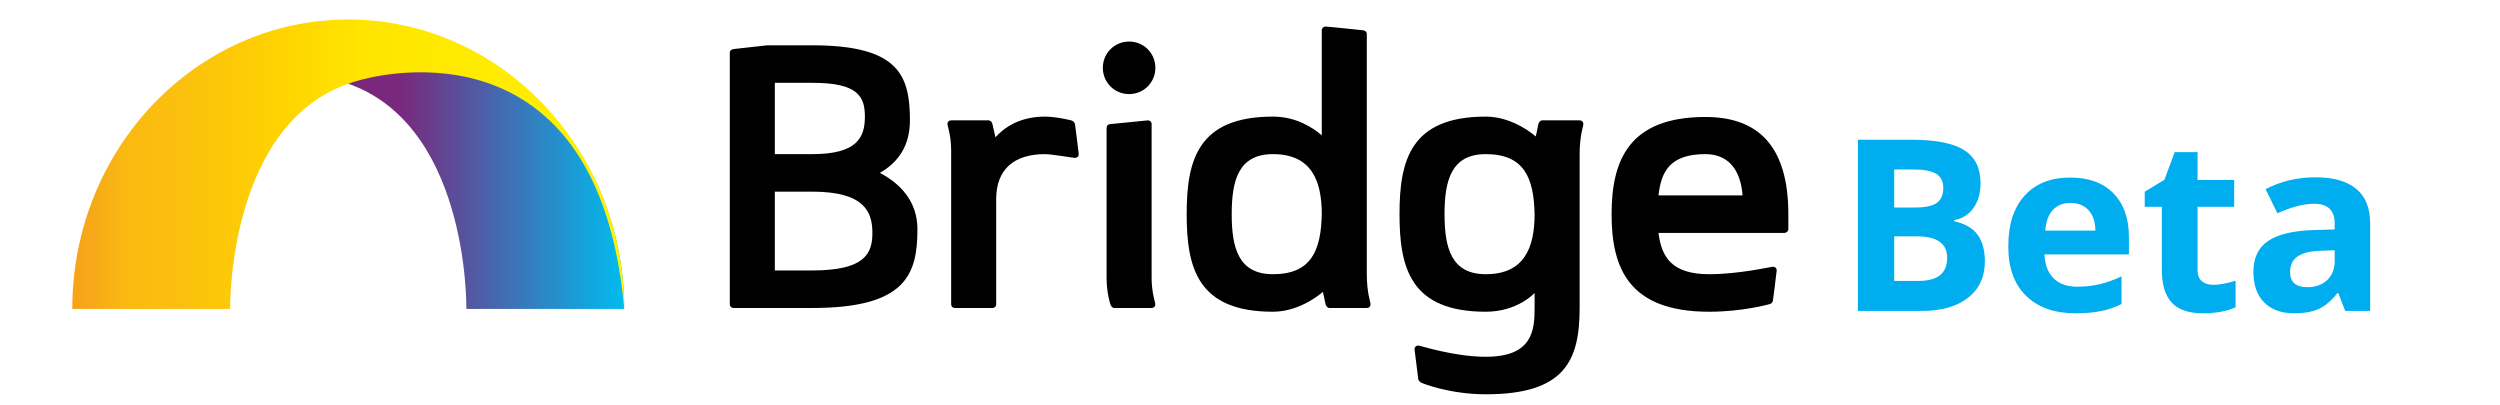
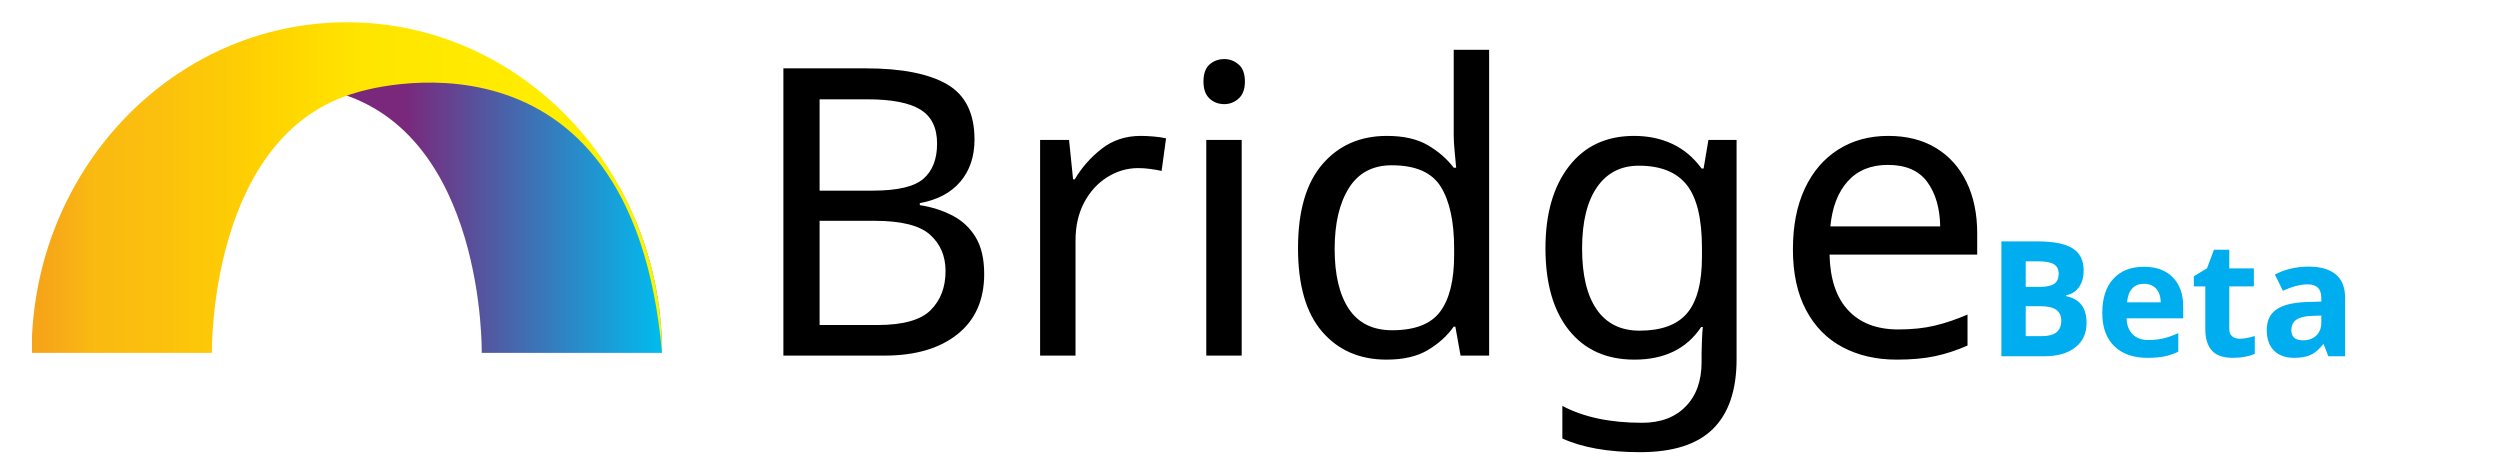
- <svg xmlns="http://www.w3.org/2000/svg" version="1.1" id="Layer_1" x="0px" y="0px" width="1064.559px" height="172.141px" viewBox="0 0 1064.559 172.141" enable-background="new 0 0 1064.559 172.141" xml:space="preserve">
-   <linearGradient id="SVGID_1_" gradientUnits="userSpaceOnUse" x1="8595.865" y1="70.54" x2="8818.772" y2="70.54" gradientTransform="matrix(-1 0 0 1 8861.67 0)">
+ <svg xmlns="http://www.w3.org/2000/svg" version="1.1" id="Layer_1" x="0px" y="0px" width="932px" height="172.141px" viewBox="952 0 932 172.141" enable-background="new 952 0 932 172.141" xml:space="preserve">
+   <linearGradient id="SVGID_1_" gradientUnits="userSpaceOnUse" x1="8076.468" y1="-82.004" x2="8299.377" y2="-82.004" gradientTransform="matrix(-1 0 0 -1 9275.27 -11.4585)">
    <stop offset="0" style="stop-color:#00BCEF" />
    <stop offset="0.43" style="stop-color:#7A287C" />
  </linearGradient>
-   <path fill="url(#SVGID_1_)" d="M42.896,125.505c0-41.611,16.346-73.27,42.935-93.476c6.203-4.714,12.423-8.673,19.826-11.796  c12.777-5.391,26.666-10.715,42.638-10.716c64.903,0,117.51,53.971,117.51,122.043h-67.217c0,0,1.383-81.916-54.505-97.227  c0,0-89.098-38.208-100.581,91.171" />
-   <linearGradient id="SVGID_2_" gradientUnits="userSpaceOnUse" x1="30.781" y1="69.934" x2="265.804" y2="69.934">
+   <path fill="url(#SVGID_1_)" d="M975.896,125.505c0-41.611,16.346-73.271,42.935-93.477c6.203-4.714,12.423-8.673,19.826-11.796  c12.777-5.391,26.666-10.715,42.638-10.716c64.903,0,117.511,53.971,117.511,122.043h-67.218c0,0,1.384-81.916-54.505-97.227  c0,0-89.098-38.208-100.581,91.171" />
+   <linearGradient id="SVGID_2_" gradientUnits="userSpaceOnUse" x1="1057.181" y1="-81.392" x2="1292.205" y2="-81.392" gradientTransform="matrix(1 0 0 -1 -93.3999 -11.4585)">
    <stop offset="0" style="stop-color:#FFFFFF" />
    <stop offset="0" style="stop-color:#FEF2DF" />
    <stop offset="0" style="stop-color:#FCE2B6" />
    <stop offset="0" style="stop-color:#FBD390" />
    <stop offset="0" style="stop-color:#F9C670" />
    <stop offset="0" style="stop-color:#F8BB54" />
    <stop offset="0" style="stop-color:#F7B23E" />
    <stop offset="0" style="stop-color:#F7AB2D" />
    <stop offset="0" style="stop-color:#F6A622" />
    <stop offset="0" style="stop-color:#F6A41B" />
    <stop offset="0" style="stop-color:#F6A319" />
    <stop offset="0.034" style="stop-color:#F7A818" />
    <stop offset="0.081" style="stop-color:#F9B513" />
    <stop offset="0.091" style="stop-color:#FAB911" />
    <stop offset="0.202" style="stop-color:#FBC00D" />
    <stop offset="0.387" style="stop-color:#FFD400" />
    <stop offset="0.523" style="stop-color:#FFE500" />
    <stop offset="1" style="stop-color:#FFF200" />
  </linearGradient>
-   <path fill="url(#SVGID_2_)" d="M265.804,131.561c0-68.072-52.612-123.254-117.51-123.254c-64.901,0-117.513,55.182-117.513,123.254  h67.226c0,0-1.386-81.916,54.497-97.227C152.503,34.334,254.321,2.181,265.804,131.561" />
+   <path fill="url(#SVGID_2_)" d="M1198.804,131.561c0-68.072-52.612-123.254-117.511-123.254c-64.9,0-117.513,55.182-117.513,123.254  h67.226c0,0-1.386-81.916,54.497-97.227C1085.503,34.334,1187.321,2.181,1198.804,131.561" />
  <g>
-     <path d="M312.363,131.146c-0.958,0-1.598-0.639-1.598-1.598V22.486c0-0.957,0.64-1.438,1.598-1.597l14.38-1.598h19.177   c36.751,0,41.548,12.783,41.548,31.96c0,10.703-4.796,17.735-12.786,22.369c9.109,4.794,15.982,12.465,15.982,23.968   c0,19.175-4.793,33.558-44.744,33.558H312.363z M345.92,65.632c19.174,0,22.371-7.189,22.371-15.978   c0-8.792-3.197-14.385-22.371-14.385h-15.98v30.362H345.92z M329.94,81.611v33.554h15.98c22.371,0,25.566-7.19,25.566-15.979   s-3.195-17.575-25.566-17.575H329.94z" />
-     <path d="M457.757,52.85c0,0,1.598,12.144,1.598,12.782c0,0.959-0.641,1.598-1.598,1.598c-0.8,0-10.067-1.598-12.782-1.598   c-13.265,0-20.776,6.551-20.776,19.175v44.742c0,0.959-0.637,1.598-1.598,1.598h-15.978c-0.959,0-1.598-0.639-1.598-1.598V64.034   c0-6.392-1.6-10.549-1.6-11.185c0-0.962,0.641-1.598,1.6-1.598h15.978c0.64,0,1.438,0.636,1.598,1.598l1.279,5.593   c3.515-3.839,9.909-8.788,21.095-8.788c4.792,0,11.185,1.598,11.185,1.598C456.799,51.408,457.598,52.051,457.757,52.85z" />
-     <path d="M480.799,17.694c6.233,0,11.186,4.953,11.186,11.184c0,6.232-4.952,11.186-11.186,11.186   c-6.23,0-11.184-4.953-11.184-11.186C469.615,22.647,474.568,17.694,480.799,17.694z M471.213,54.447   c0-0.962,0.636-1.598,1.597-1.598l15.979-1.598c0.957,0,1.598,0.636,1.598,1.598v65.514c0,6.392,1.598,10.546,1.598,11.186   c0,0.959-0.64,1.598-1.598,1.598h-15.979c-0.64,0-1.28-0.639-1.599-1.598c0,0-1.597-4.794-1.597-11.186V54.447z" />
-     <path d="M563.32,124.277c0,0-9.266,8.467-21.253,8.467c-32.119,0-36.75-18.695-36.75-41.547c0-22.851,4.631-41.543,36.75-41.543   c9.75,0,16.94,4.631,20.776,7.988V12.897c0-0.956,0.799-1.598,1.598-1.598c0.958,0,15.978,1.598,15.978,1.598   c0.958,0.162,1.599,0.643,1.599,1.598v102.269c0,7.991,1.598,11.827,1.598,12.785c0,0.959-0.641,1.598-1.598,1.598h-15.979   c-0.639,0-1.279-0.639-1.597-1.598C564.279,128.429,563.32,124.277,563.32,124.277z M542.067,65.632   c-14.698,0-17.575,11.186-17.575,25.565c0,14.381,2.877,25.566,17.575,25.566c16.3,0,20.454-10.065,20.776-25.566   C562.844,76.817,558.367,65.632,542.067,65.632z" />
-     <path d="M632.696,151.923c19.977,0,20.774-11.348,20.774-20.776v-6.392c0,0-7.189,7.989-20.774,7.989   c-32.119,0-36.751-18.695-36.751-41.547c0-22.851,4.632-41.543,36.751-41.543c11.983,0,21.252,8.466,21.252,8.466   s0.961-4.153,1.12-5.271c0.319-0.962,0.958-1.598,1.599-1.598h15.978c0.959,0,1.598,0.636,1.598,1.598   c0,0.955-1.598,4.793-1.598,12.782v65.515c0,22.528-6.391,36.754-39.948,36.754c-15.66,0-27.163-4.794-27.163-4.794   c-0.8-0.32-1.438-0.961-1.598-1.598c0,0-1.6-12.465-1.6-12.783c0-0.961,0.637-1.597,1.6-1.597   C604.733,147.129,619.113,151.923,632.696,151.923z M632.696,65.632c-14.7,0-17.577,11.186-17.577,25.565   c0,14.381,2.877,25.566,17.577,25.566c16.299,0,20.774-11.186,20.774-25.566C653.149,75.699,648.995,65.632,632.696,65.632z" />
-     <path d="M706.228,99.187c1.277,10.229,5.592,17.577,21.571,17.577c12.782,0,26.364-3.196,27.164-3.196c0.961,0,1.6,0.643,1.6,1.598   c0,0.48-1.6,12.786-1.6,12.786c-0.159,0.799-0.637,1.438-1.6,1.598c0,0-11.184,3.195-25.564,3.195   c-34.356,0-41.548-18.695-41.548-41.547c0-22.851,7.351-41.387,39.949-41.387c22.691,0,35.315,12.626,35.315,41.387v6.392   c0,0.8-0.8,1.598-1.757,1.598H706.228z M706.228,83.209h35.793c-0.641-8.95-4.635-17.577-15.82-17.577   C711.021,65.632,707.346,73.141,706.228,83.209z" />
+     <path fill="#00AEEF" d="M1698.111,89.986h13.33c6.073,0,10.481,0.863,13.227,2.593c2.745,1.729,4.117,4.479,4.117,8.248   c0,2.559-0.602,4.657-1.803,6.299c-1.201,1.641-2.797,2.627-4.789,2.959v0.293c2.714,0.604,4.672,1.737,5.873,3.397   s1.803,3.867,1.803,6.621c0,3.906-1.412,6.953-4.234,9.142c-2.821,2.188-6.653,3.28-11.498,3.28h-16.024L1698.111,89.986   L1698.111,89.986z M1707.193,106.949h5.272c2.461,0,4.242-0.382,5.347-1.144c1.104-0.762,1.655-2.021,1.655-3.779   c0-1.641-0.602-2.816-1.803-3.53c-1.201-0.713-3.101-1.068-5.697-1.068h-4.774V106.949z M1707.193,114.156v11.162h5.918   c2.5,0,4.346-0.479,5.537-1.436c1.189-0.957,1.787-2.422,1.787-4.396c0-3.555-2.539-5.332-7.617-5.332L1707.193,114.156   L1707.193,114.156z" />
+     <path fill="#00AEEF" d="M1752.543,133.404c-5.272,0-9.394-1.454-12.362-4.364c-2.97-2.91-4.452-7.031-4.452-12.363   c0-5.488,1.37-9.731,4.114-12.73c2.744-2.998,6.538-4.495,11.383-4.495c4.629,0,8.231,1.317,10.811,3.954   c2.579,2.638,3.867,6.279,3.867,10.929v4.336h-21.123c0.098,2.539,0.85,4.521,2.256,5.947c1.406,1.426,3.379,2.139,5.918,2.139   c1.973,0,3.838-0.205,5.596-0.615s3.595-1.063,5.508-1.963v6.914c-1.562,0.781-3.231,1.361-5.01,1.742   C1757.27,133.214,1755.102,133.404,1752.543,133.404z M1751.284,105.807c-1.896,0-3.379,0.6-4.453,1.801s-1.689,2.906-1.846,5.113   h12.539c-0.039-2.207-0.615-3.912-1.729-5.113C1754.68,106.407,1753.177,105.807,1751.284,105.807z" />
+     <path fill="#00AEEF" d="M1786.967,126.285c1.562,0,3.438-0.343,5.625-1.025v6.65c-2.227,0.995-4.961,1.493-8.203,1.493   c-3.573,0-6.177-0.903-7.808-2.711c-1.631-1.806-2.446-4.516-2.446-8.129v-15.791h-4.276v-3.778l4.922-2.988l2.578-6.914h5.713   v6.973h9.17v6.709h-9.17v15.791c0,1.271,0.355,2.207,1.068,2.812C1784.853,125.982,1785.795,126.285,1786.967,126.285z" />
+     <path fill="#00AEEF" d="M1820.013,132.818l-1.729-4.453h-0.234c-1.504,1.896-3.052,3.207-4.644,3.939s-3.667,1.1-6.227,1.1   c-3.145,0-5.619-0.897-7.427-2.694c-1.807-1.797-2.71-4.355-2.71-7.676c0-3.478,1.216-6.04,3.647-7.691   c2.432-1.65,6.099-2.562,11.001-2.738l5.684-0.176v-1.436c0-3.32-1.699-4.98-5.098-4.98c-2.617,0-5.693,0.791-9.229,2.373   l-2.959-6.035c3.771-1.973,7.949-2.959,12.539-2.959c4.396,0,7.764,0.957,10.107,2.871c2.343,1.914,3.516,4.824,3.516,8.73v21.825   H1820.013z M1817.377,117.643l-3.457,0.117c-2.598,0.078-4.53,0.547-5.801,1.406c-1.271,0.858-1.904,2.168-1.904,3.926   c0,2.52,1.445,3.779,4.336,3.779c2.07,0,3.727-0.597,4.967-1.787c1.239-1.191,1.859-2.773,1.859-4.746V117.643z" />
  </g>
-   <g>
-     <path fill="#00AEEF" d="M791.137,59.493h22.692c10.339,0,17.844,1.47,22.515,4.412c4.672,2.942,7.009,7.625,7.009,14.041   c0,4.355-1.024,7.93-3.068,10.723c-2.045,2.792-4.762,4.473-8.152,5.037v0.499c4.619,1.03,7.953,2.959,9.997,5.785   c2.045,2.825,3.069,6.583,3.069,11.271c0,6.65-2.403,11.837-7.208,15.561s-11.328,5.585-19.573,5.585h-27.28V59.493z    M806.598,88.37h8.976c4.19,0,7.223-0.648,9.101-1.945s2.82-3.44,2.82-6.434c0-2.793-1.024-4.796-3.069-6.012   c-2.045-1.213-5.278-1.818-9.698-1.818h-8.129V88.37z M806.598,100.639v19.001h10.073c4.256,0,7.397-0.814,9.427-2.444   c2.026-1.629,3.041-4.123,3.041-7.479c0-6.052-4.322-9.077-12.967-9.077H806.598z" />
-     <path fill="#00AEEF" d="M883.798,133.404c-8.978,0-15.991-2.477-21.045-7.431c-5.056-4.954-7.581-11.97-7.581-21.047   c0-9.343,2.334-16.564,7.006-21.67c4.671-5.104,11.13-7.654,19.376-7.654c7.88,0,14.014,2.244,18.402,6.733   c4.39,4.487,6.583,10.688,6.583,18.602v7.381h-35.957c0.166,4.322,1.445,7.697,3.84,10.124c2.394,2.428,5.752,3.642,10.074,3.642   c3.357,0,6.533-0.35,9.525-1.048s6.118-1.812,9.376-3.342v11.771c-2.659,1.329-5.503,2.316-8.528,2.965   S888.152,133.404,883.798,133.404z M881.653,86.425c-3.225,0-5.752,1.021-7.581,3.065c-1.828,2.044-2.876,4.946-3.142,8.704h21.346   c-0.067-3.758-1.047-6.66-2.942-8.704C887.438,87.445,884.878,86.425,881.653,86.425z" />
-     <path fill="#00AEEF" d="M942.397,121.285c2.66,0,5.852-0.582,9.576-1.745v11.32c-3.791,1.696-8.445,2.544-13.964,2.544   c-6.086,0-10.516-1.539-13.292-4.614c-2.776-3.074-4.164-7.688-4.164-13.838V88.07h-7.282v-6.434l8.379-5.087l4.389-11.771h9.726   v11.87h15.61V88.07h-15.61v26.882c0,2.161,0.606,3.757,1.82,4.787C938.798,120.771,940.402,121.285,942.397,121.285z" />
-     <path fill="#00AEEF" d="M998.653,132.406l-2.942-7.58h-0.399c-2.56,3.226-5.194,5.46-7.904,6.706   c-2.709,1.247-6.243,1.872-10.598,1.872c-5.354,0-9.567-1.529-12.643-4.588s-4.614-7.415-4.614-13.066   c0-5.919,2.071-10.282,6.21-13.093c4.139-2.81,10.382-4.363,18.728-4.662l9.675-0.3v-2.443c0-5.652-2.893-8.479-8.679-8.479   c-4.454,0-9.69,1.347-15.709,4.039l-5.036-10.272c6.416-3.358,13.531-5.037,21.344-5.037c7.481,0,13.218,1.629,17.207,4.888   c3.989,3.258,5.984,8.211,5.984,14.861v37.154H998.653z M994.165,106.573l-5.885,0.199c-4.422,0.134-7.713,0.931-9.874,2.395   c-2.161,1.463-3.242,3.689-3.242,6.683c0,4.289,2.46,6.434,7.381,6.434c3.524,0,6.342-1.015,8.453-3.043   c2.111-2.027,3.167-4.721,3.167-8.079V106.573z" />
-   </g>
+   <rect x="1229.5" y="18.571" fill="none" width="537" height="237" />
+   <text transform="matrix(1 0 0 1 1229.5 132.5696)" font-family="'OpenSans-Light'" font-size="150">Bridge</text>
</svg>
